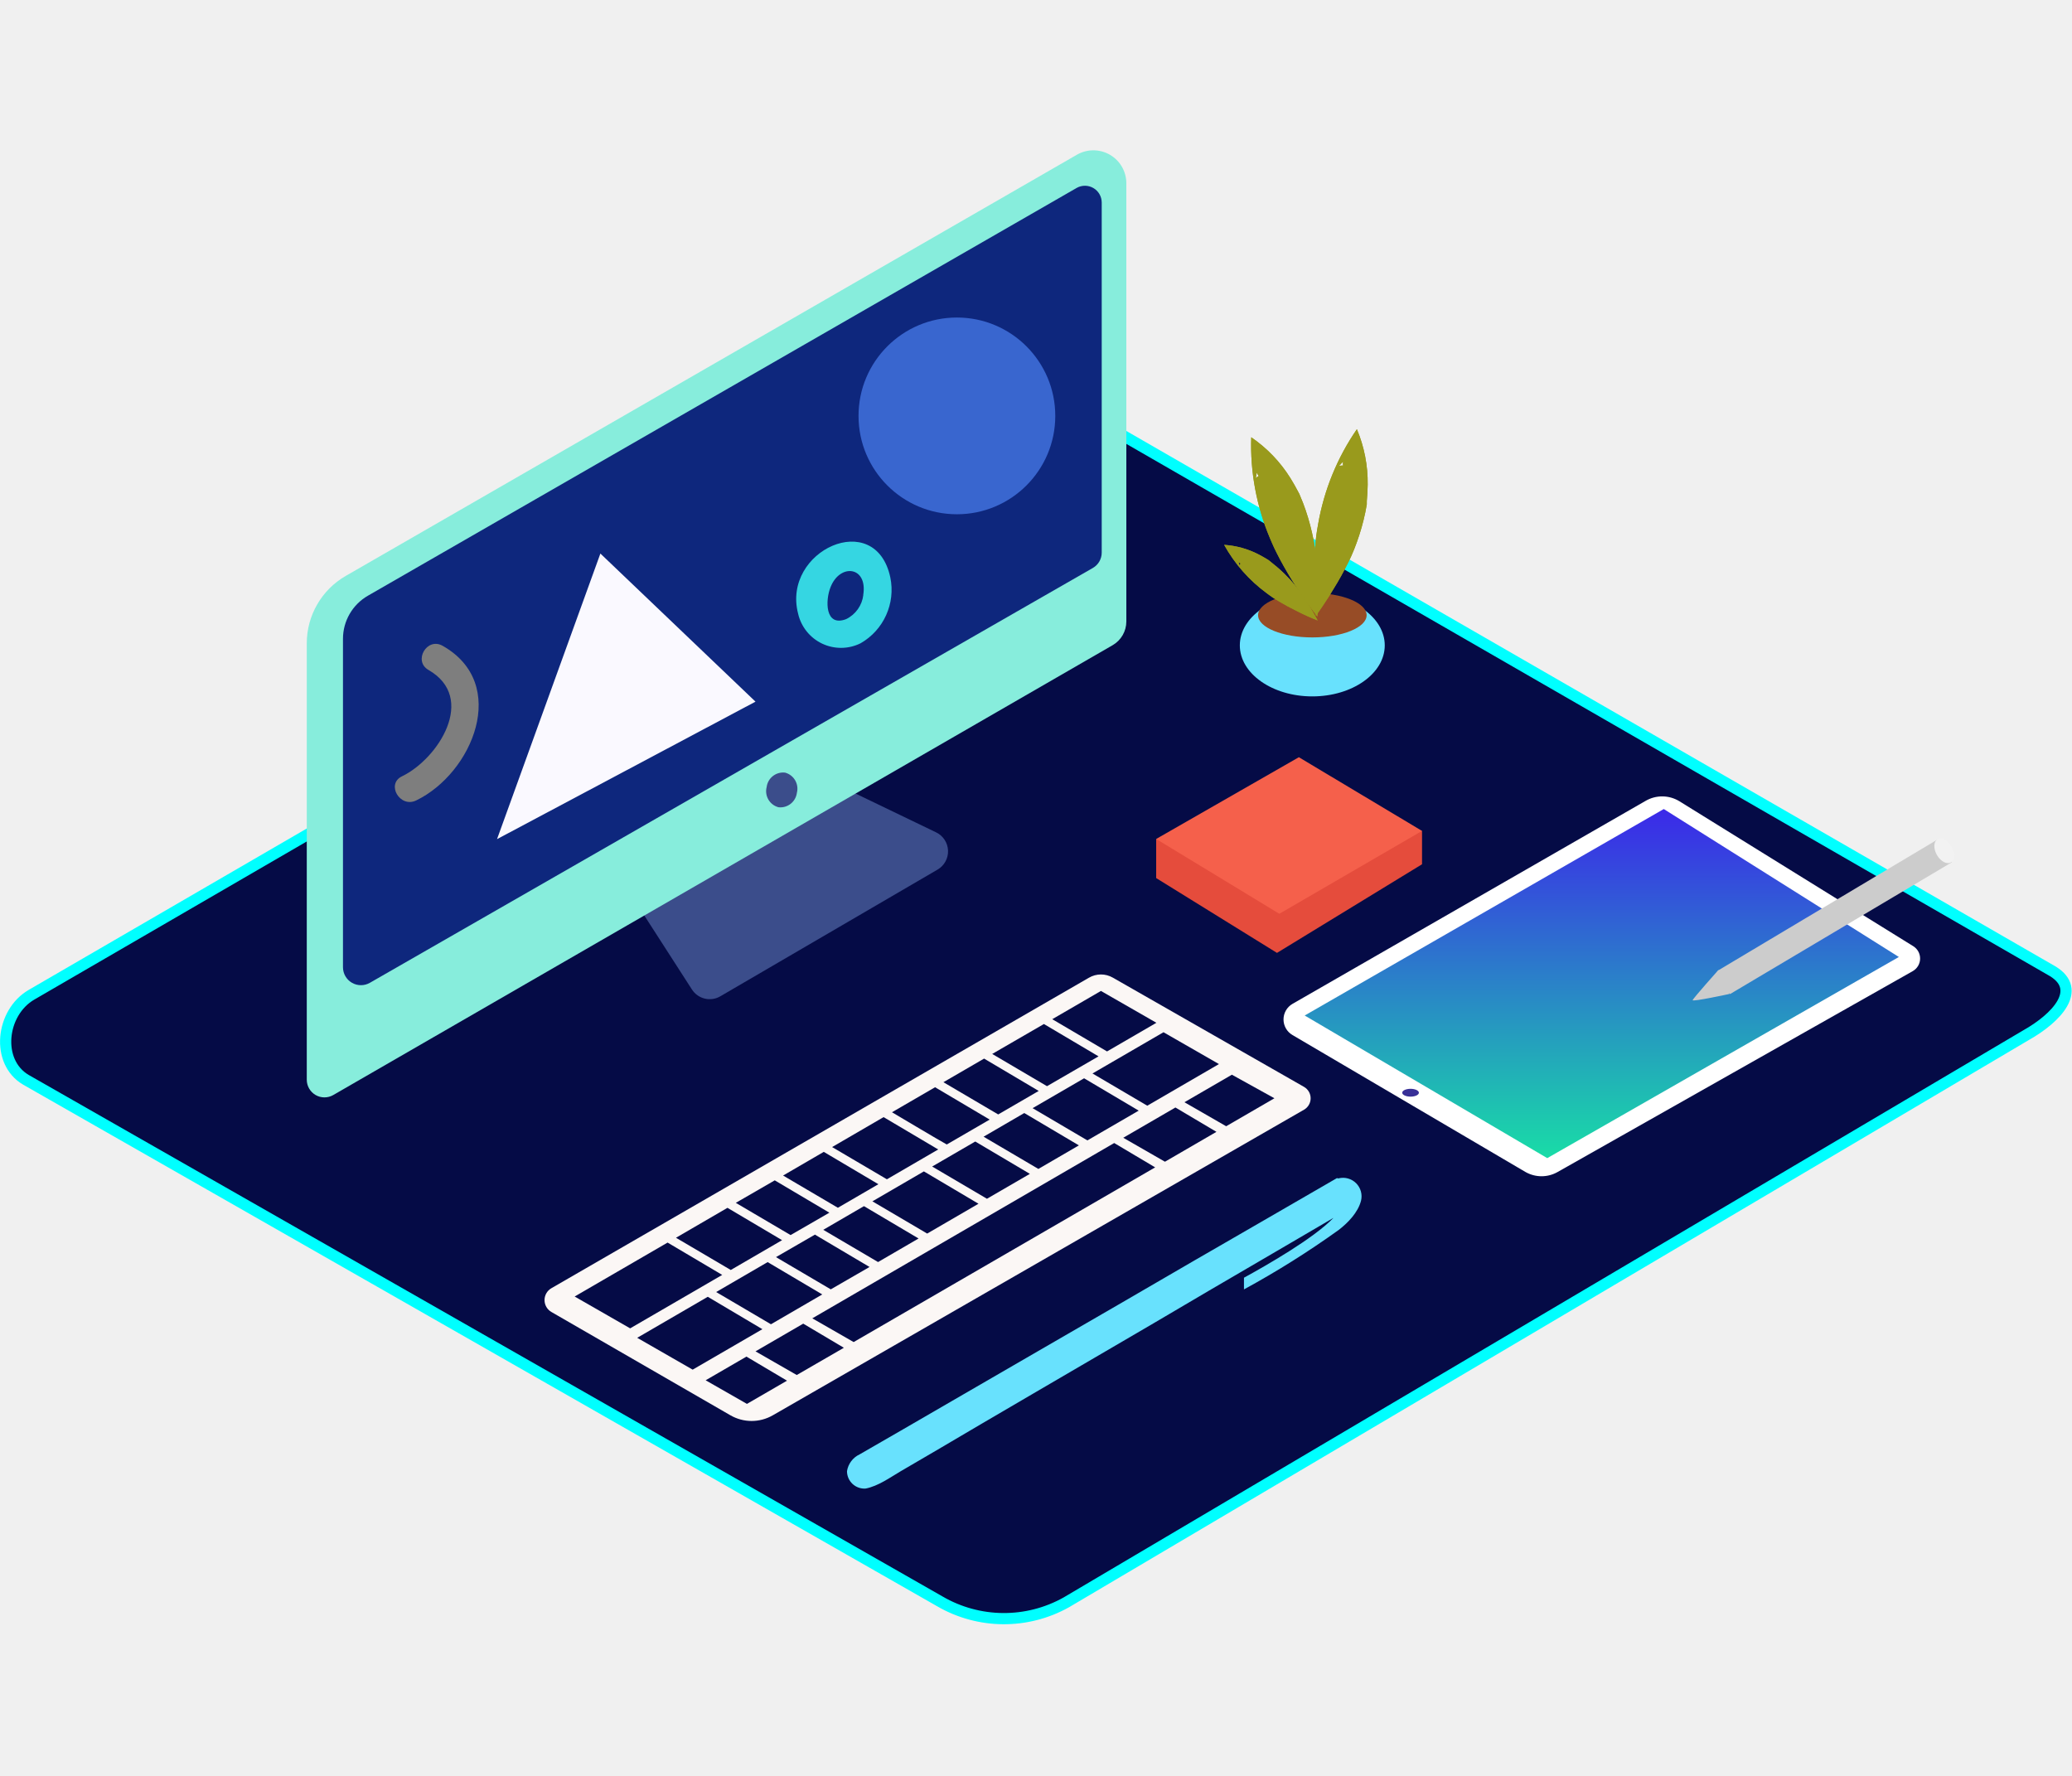
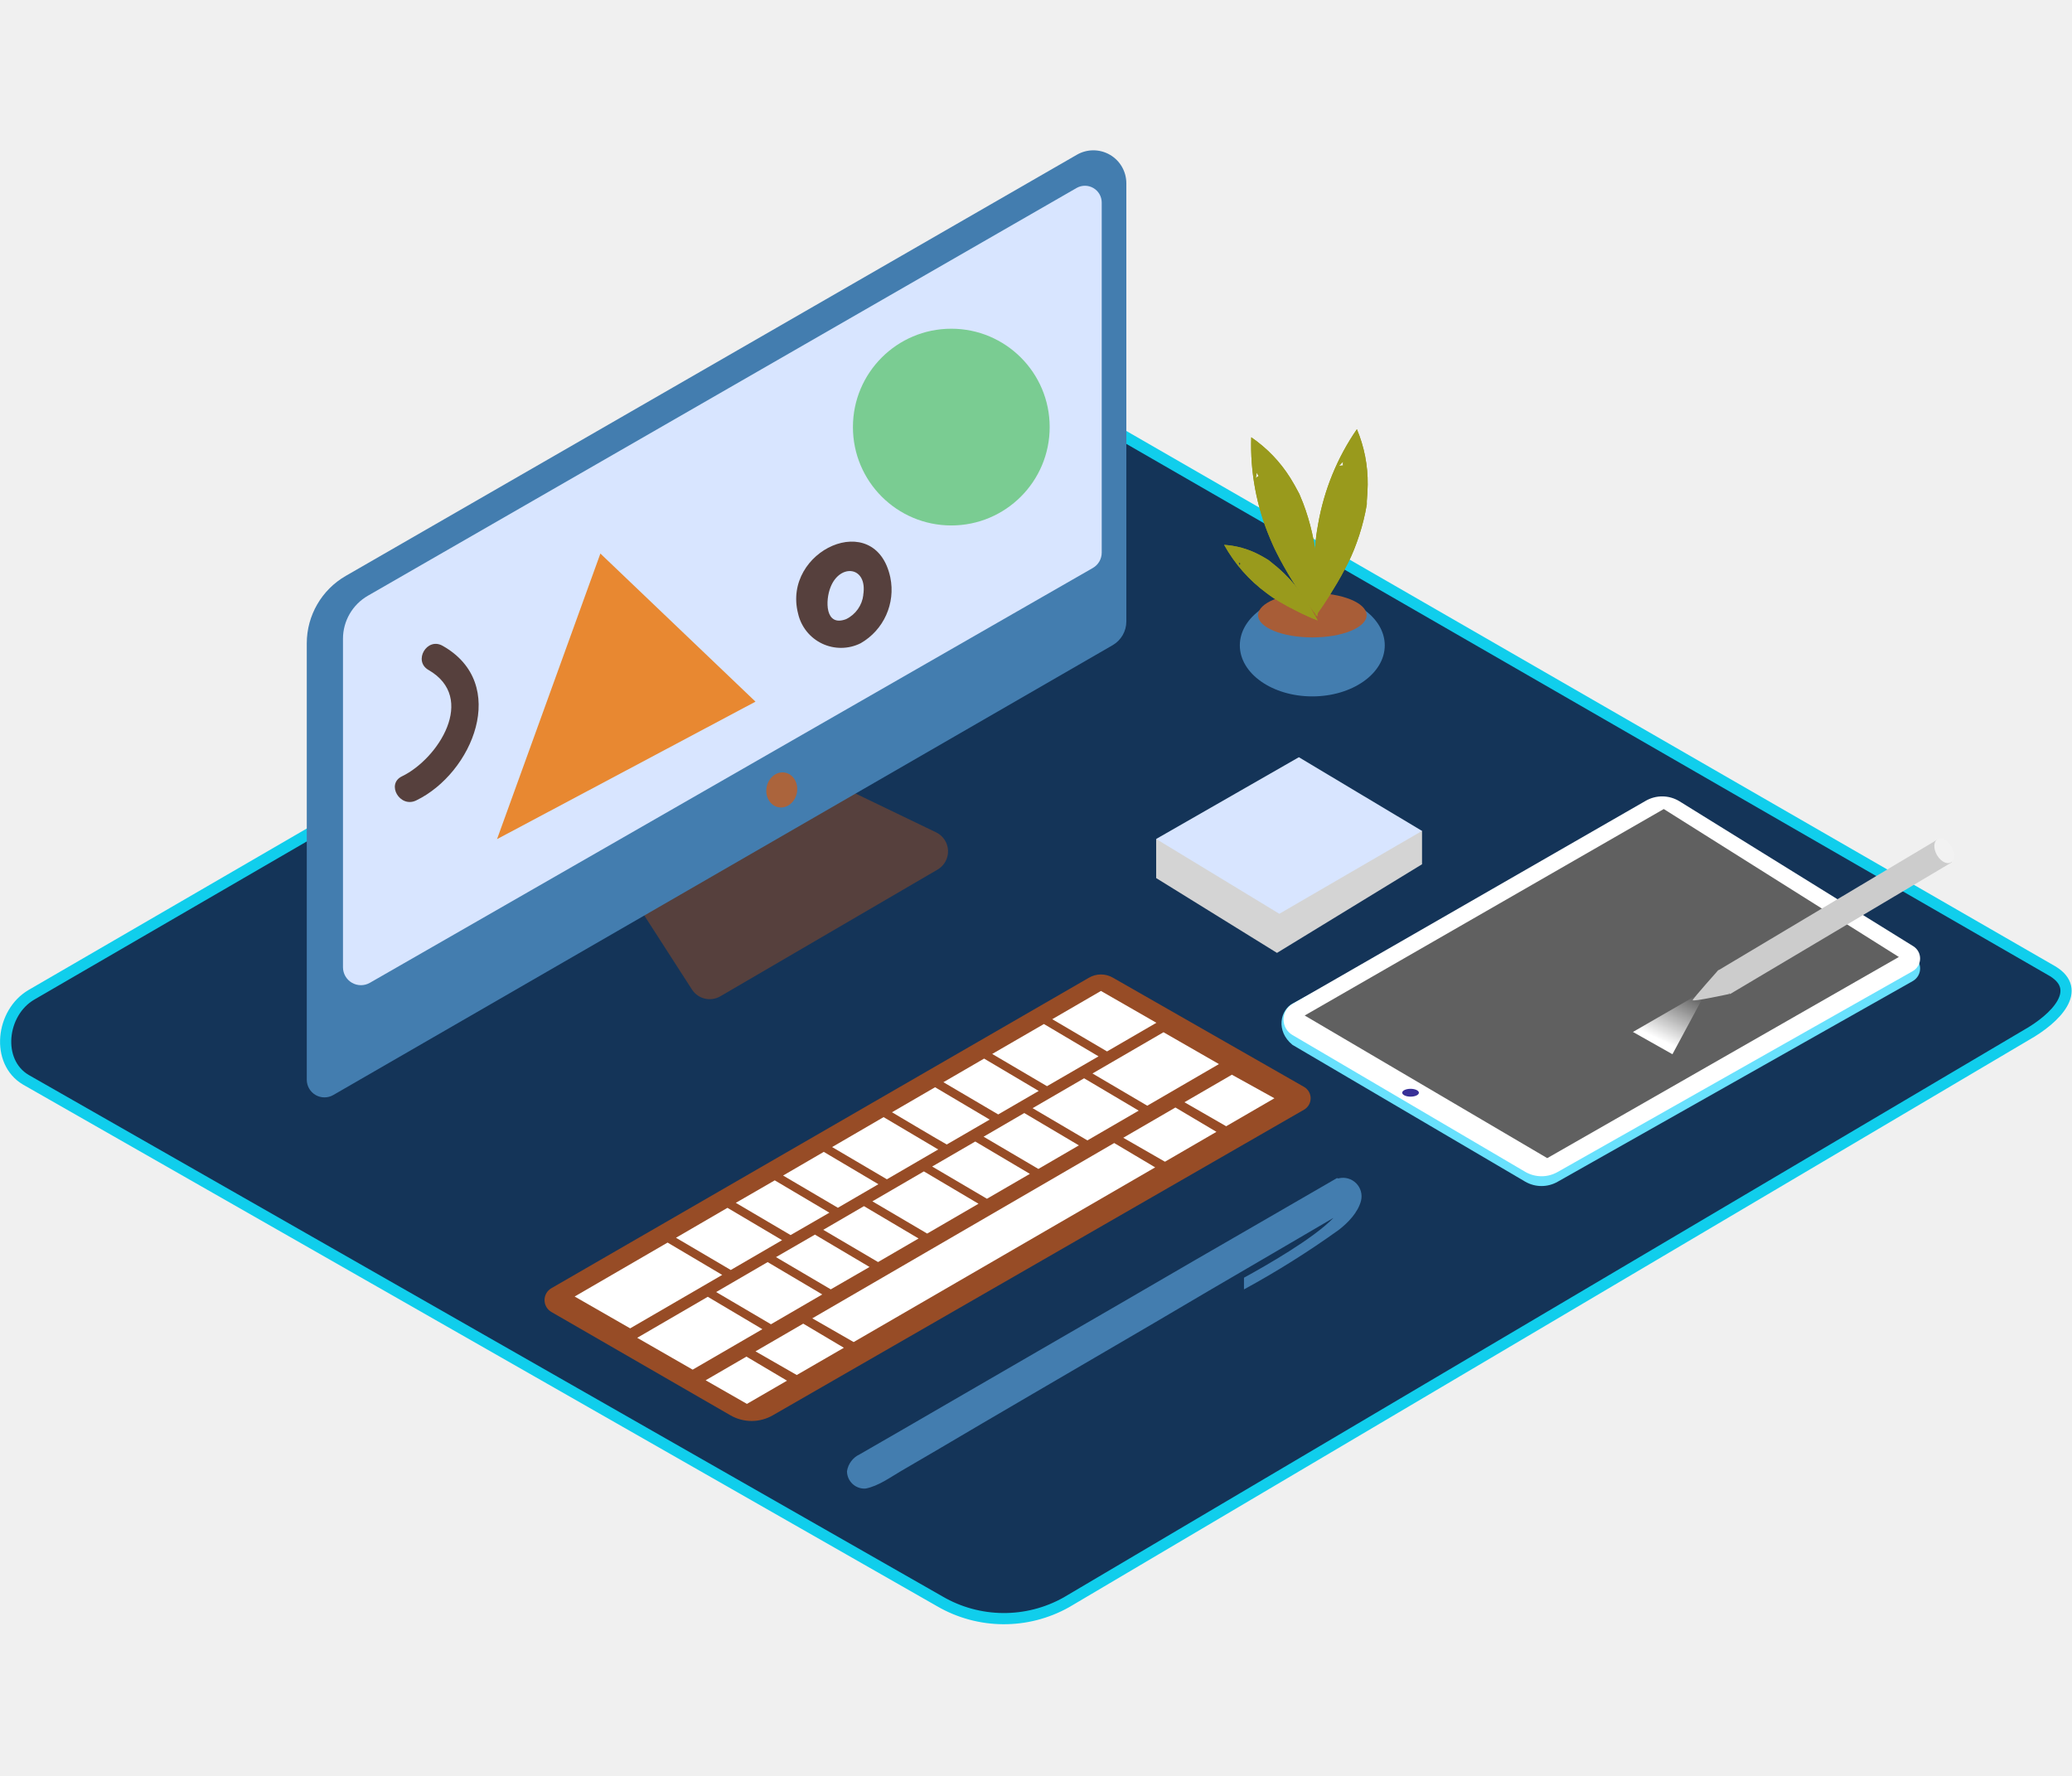
- <svg xmlns="http://www.w3.org/2000/svg" xmlns:xlink="http://www.w3.org/1999/xlink" width="700" height="600" viewBox="0 0 370.273 263.648">
+ <svg xmlns="http://www.w3.org/2000/svg" width="700" height="600" viewBox="0 0 370.273 263.648">
  <defs>
-     <linearGradient id="linear-gradient" x1="0.924" y1="-0.068" x2="0.325" y2="0.714" gradientUnits="objectBoundingBox">
-       <stop offset="0" stop-color="#1c3ee9" />
-       <stop offset="1" stop-color="#b4b5c5" />
+     <linearGradient id="linear-gradient" x1="0.838" y1="-0.151" x2="0.33" y2="0.729" gradientUnits="objectBoundingBox">
+       <stop offset="0.01" stop-color="#4d4d4d" />
+       <stop offset="1" stop-color="#fff" />
    </linearGradient>
-     <linearGradient id="linear-gradient-2" x1="0.986" y1="-0.139" x2="0.297" y2="0.74" gradientUnits="objectBoundingBox">
+     <linearGradient id="linear-gradient-2" x1="49.981" y1="0.068" x2="49.533" y2="0.823" gradientUnits="objectBoundingBox">
+       <stop offset="0" stop-color="#78b46a" />
+       <stop offset="0.03" stop-color="#7f3500" />
+       <stop offset="1" stop-color="#fff" />
+     </linearGradient>
+     <linearGradient id="linear-gradient-3" x1="0.919" y1="-0.025" x2="0.326" y2="0.709" gradientUnits="objectBoundingBox">
      <stop offset="0" stop-color="#d4a397" />
      <stop offset="1" stop-color="#fff" />
    </linearGradient>
-     <linearGradient id="linear-gradient-3" x1="0.644" y1="0.095" x2="0.4" y2="0.741" gradientUnits="objectBoundingBox">
-       <stop offset="0.01" stop-color="#4d4d4d" />
-       <stop offset="1" stop-color="#fff" />
-     </linearGradient>
-     <linearGradient id="linear-gradient-4" x1="0.5" x2="0.5" y2="1" gradientUnits="objectBoundingBox">
-       <stop offset="0" stop-color="#3b29e9" />
-       <stop offset="1" stop-color="#19dca7" />
-     </linearGradient>
-     <linearGradient id="linear-gradient-5" x1="0.838" y1="-0.151" x2="0.33" y2="0.729" xlink:href="#linear-gradient-3" />
  </defs>
  <g id="hero" transform="translate(-14.899 -21.678)">
-     <path id="Path_1" data-name="Path 1" d="M205.45,281.18l171.5-101.36c5.46-3.07,10.14-8.1,4.82-11.4L209.66,69.23c-2.58-1.6-6.5-2.65-9.13-1.12l-180,104.48c-5.46,3.17-6.44,12-1,15.2L182.85,281a22.8,22.8,0,0,0,22.6.18Z" fill="#050b46" stroke="aqua" stroke-width="2" />
-     <path id="Path_2" data-name="Path 2" d="M140.5,256l27.29-16.25" fill="url(#linear-gradient)" />
-     <path id="Path_3" data-name="Path 3" d="M120.49,185.72l29.46-16.25" fill="url(#linear-gradient-2)" />
-     <path id="Path_4" data-name="Path 4" d="M259.16,170.59l-28.79,16.62Z" fill="url(#linear-gradient-3)" />
-     <path id="Path_6" data-name="Path 6" d="M315,138l41.8,25.91a2.59,2.59,0,0,1-.09,4.46l-63.43,35.88a5.81,5.81,0,0,1-5.8,0l-41.61-24.46a3.22,3.22,0,0,1,0-5.57l63.07-36.26A5.9,5.9,0,0,1,315,138Z" fill="#fff" />
-     <path id="Path_7" data-name="Path 7" d="M312.22,139.4l42.01,26.44L291.4,201.79,248.05,176.3Z" fill="url(#linear-gradient-4)" />
-     <ellipse id="Ellipse_1" data-name="Ellipse 1" cx="1.49" cy="0.7" rx="1.49" ry="0.7" transform="translate(265.48 189.4)" fill="#383097" />
-     <path id="Path_8" data-name="Path 8" d="M319.27,173l-.94-.47Z" fill="url(#linear-gradient-5)" />
-     <path id="Path_9" data-name="Path 9" d="M362.9,145.71a.57.57,0,0,1,0-.22,6.08,6.08,0,0,0-1.82-.61l-39,23.28s-2.34,1.83,2,4.3l39.59-23.53A8.31,8.31,0,0,0,362.9,145.71Z" fill="#ccc" />
-     <path id="Path_10" data-name="Path 10" d="M322,168.15s-4.54,5.08-4.62,5.41,6.57-1.11,6.57-1.11" fill="#ccc" />
-     <ellipse id="Ellipse_2" data-name="Ellipse 2" cx="1.5" cy="2.39" rx="1.5" ry="2.39" transform="translate(359.84 145.549) rotate(-30)" fill="#f2f2f2" />
-     <path id="Path_11" data-name="Path 11" d="M165.81,135.68l16.38,7.89a3.77,3.77,0,0,1,.26,6.65l-38.83,22.65a3.77,3.77,0,0,1-5.07-1.22L129.12,157" fill="#3b4d8b" />
-     <path id="Path_12" data-name="Path 12" d="M76.68,97.74,207.34,22.47a5.89,5.89,0,0,1,8.84,5.11v78.3a4.9,4.9,0,0,1-2.45,4.24L74.46,190.51a3.16,3.16,0,0,1-4.74-2.74v-78a13.91,13.91,0,0,1,6.96-12.03Z" fill="#87eddc" />
-     <path id="Path_13" data-name="Path 13" d="M207.32,28.39,80.64,101.28a8.88,8.88,0,0,0-4.45,7.7v58.7a3.21,3.21,0,0,0,4.8,2.78l129.2-74.14a3.16,3.16,0,0,0,1.59-2.74V31a3,3,0,0,0-4.46-2.61Z" fill="#0e277d" />
-     <path id="Path_52" data-name="Path 52" d="M3.15,0A2.97,2.97,0,0,1,6.3,2.75,2.97,2.97,0,0,1,3.15,5.5,2.97,2.97,0,0,1,0,2.75,2.97,2.97,0,0,1,3.15,0Z" transform="translate(151.307 138.56) rotate(-79.1)" fill="#3b4d8b" />
-     <path id="Path_14" data-name="Path 14" d="M213.76,169.53l34.18,19.53a2.35,2.35,0,0,1,0,4.07L153,247.75a7.58,7.58,0,0,1-7.57,0l-32-18.47a2.45,2.45,0,0,1,0-4.24l96.06-55.49A4.25,4.25,0,0,1,213.76,169.53Z" fill="#fbf7f5" />
-     <path id="Path_15" data-name="Path 15" d="M162.11,200.67l9.76,5.78-7.24,4.21c-2-1.19-7.9-4.65-9.79-5.76Z" fill="#050b46" />
-     <path id="Path_16" data-name="Path 16" d="M172.8,194.46l9.76,5.78-9.17,5.33c-1.6-.93-7.51-4.42-9.79-5.76Z" fill="#050b46" />
-     <path id="Path_17" data-name="Path 17" d="M211.64,171.91l9.91,5.69-8.82,5.12c-1.4-.81-7.38-4.34-9.79-5.76Z" fill="#050b46" />
-     <path id="Path_18" data-name="Path 18" d="M190.76,184l9.76,5.78-7.24,4.2c-1.71-1-7.6-4.47-9.79-5.76Z" fill="#050b46" />
-     <path id="Path_19" data-name="Path 19" d="M201.45,177.82l9.76,5.78L202,188.93c-1.08-.62-7.22-4.24-9.79-5.76Z" fill="#050b46" />
-     <path id="Path_20" data-name="Path 20" d="M153.35,205.76l9.76,5.78-6.93,4c-2.08-1.22-7.94-4.67-9.79-5.76Z" fill="#050b46" />
-     <path id="Path_21" data-name="Path 21" d="M182,189.12l9.76,5.78-7.67,4.45c-1.8-1-7.67-4.51-9.79-5.76Z" fill="#050b46" />
-     <path id="Path_22" data-name="Path 22" d="M144.9,210.67l9.76,5.78-9.17,5.33c-1.92-1.12-7.77-4.57-9.79-5.76Z" fill="#050b46" />
-     <path id="Path_23" data-name="Path 23" d="M134.2,216.88l9.76,5.78-16.45,9.55-9.92-5.69Z" fill="#050b46" />
-     <path id="Path_24" data-name="Path 24" d="M222.82,179.29l9.91,5.69-12.81,7.44c-1.68-1-7.57-4.45-9.79-5.76Z" fill="#050b46" />
-     <path id="Path_25" data-name="Path 25" d="M197.94,193.73l9.76,5.78-7.24,4.21c-1.94-1.13-7.79-4.58-9.79-5.76Z" fill="#050b46" />
-     <path id="Path_26" data-name="Path 26" d="M180,204.16l9.76,5.78-9.17,5.33c-1.84-1.07-7.7-4.53-9.79-5.76Z" fill="#050b46" />
-     <path id="Path_27" data-name="Path 27" d="M189.18,198.82l9.76,5.78-7.67,4.45c-2-1.17-7.87-4.63-9.79-5.76Z" fill="#050b46" />
-     <path id="Path_28" data-name="Path 28" d="M169.29,210.37l9.76,5.78-7.24,4.21c-2.24-1.31-8.13-4.79-9.79-5.76Z" fill="#050b46" />
-     <path id="Path_29" data-name="Path 29" d="M160.53,215.46l9.76,5.78-6.93,4c-2.28-1.33-8.18-4.82-9.79-5.76Z" fill="#050b46" />
-     <path id="Path_30" data-name="Path 30" d="M208.63,187.52l9.76,5.78-9.17,5.32c-1.45-.84-7.42-4.36-9.79-5.76Z" fill="#050b46" />
-     <path id="Path_31" data-name="Path 31" d="M152.08,220.37l9.76,5.78-9.17,5.33c-2.12-1.24-8-4.7-9.79-5.76Z" fill="#050b46" />
-     <path id="Path_32" data-name="Path 32" d="M151.14,232.36l-12.46,7.23-9.91-5.69,12.61-7.33Z" fill="#050b46" />
-     <path id="Path_33" data-name="Path 33" d="M158.44,231.37l7.26,4.31-8.42,4.87-7.37-4.23Z" fill="#050b46" />
-     <path id="Path_34" data-name="Path 34" d="M155.54,241.56l-7.16,4.15L141,241.49l7.29-4.23Z" fill="#050b46" />
-     <path id="Path_35" data-name="Path 35" d="M235.04,186.88l7.6,4.21-8.62,5-7.46-4.29Z" fill="#050b46" />
-     <path id="Path_36" data-name="Path 36" d="M224.95,192.74l7.33,4.35-9.2,5.34-7.45-4.28Z" fill="#050b46" />
-     <path id="Path_37" data-name="Path 37" d="M214.01,199.09l7.32,4.35-53.88,31.22-7.39-4.24Z" fill="#050b46" />
-     <ellipse id="Ellipse_4" data-name="Ellipse 4" cx="12.95" cy="9.12" rx="12.95" ry="9.12" transform="translate(236.46 101.03)" fill="#68e1fd" />
-     <ellipse id="Ellipse_5" data-name="Ellipse 5" cx="9.7" cy="3.97" rx="9.7" ry="3.97" transform="translate(239.72 100.79)" fill="#974c26" />
-     <path id="Path_39" data-name="Path 39" d="M250.06,104.85c.76-1.07,1.53-2.19,2.33-3.45,1-1.61,2-3.25,2.87-4.95a32.669,32.669,0,0,0,2.09-4.68,39.122,39.122,0,0,0,1.53-5.37c.1-.48.18-1,.27-1.44v-.59c.09-1,.15-2,.16-2.94a24.75,24.75,0,0,0-1.93-9.91,42.74,42.74,0,0,0-6.92,16.93q-.1.54-.19,1.09s-.1.66-.14.93l-.1.91q-.07.69-.13,1.39c-.14,1.79-.21,3.58-.2,5.37C249.78,100.38,249.88,102.62,250.06,104.85Zm4.12-26.76q.35-.4.73-.78h0a1.61,1.61,0,0,0,0,.7,2.22,2.22,0,0,0-.72.08Z" fill="#999a1c" />
-     <path id="Path_40" data-name="Path 40" d="M250.31,105c.07-1.31.1-2.67.09-4.16,0-1.91-.09-3.81-.26-5.71a32.672,32.672,0,0,0-.77-5.07,39.12,39.12,0,0,0-1.61-5.35c-.18-.46-.36-.91-.56-1.36-.09-.21-.07-.19-.05-.16l-.2-.37c-.46-.87-.93-1.73-1.45-2.56a24.75,24.75,0,0,0-7-7.3,42.74,42.74,0,0,0,3.33,18q.21.51.43,1l.39.86.41.83q.31.62.64,1.24,1.275,2.37,2.73,4.63C247.65,101.41,248.95,103.23,250.31,105Zm-11-24.74q.08-.53.19-1h0a1.61,1.61,0,0,0,.34.61,2.22,2.22,0,0,0-.53.4Z" fill="#999a1c" />
-     <path id="Path_41" data-name="Path 41" d="M250.37,105.7c-.39-.73-.81-1.47-1.29-2.28-.62-1-1.28-2-2-3A20.549,20.549,0,0,0,245,97.94a24.612,24.612,0,0,0-2.6-2.37l-.7-.57c-.12-.08-.1-.08-.08-.07l-.23-.14c-.53-.32-1.06-.63-1.61-.91a15.57,15.57,0,0,0-6.12-1.69,26.88,26.88,0,0,0,7.6,8.63l.56.41.48.34.49.31.75.46q1.45.87,3,1.62A38.974,38.974,0,0,0,250.37,105.7Zm-13.92-9.8q-.13-.31-.24-.63h0a1,1,0,0,0,.38.22,1.4,1.4,0,0,0-.14.41Z" fill="#999a1c" />
-     <path id="Path_42" data-name="Path 42" d="M250.06,104.85c.76-1.07,1.53-2.19,2.33-3.45,1-1.61,2-3.25,2.87-4.95a32.669,32.669,0,0,0,2.09-4.68,39.122,39.122,0,0,0,1.53-5.37c.1-.48.18-1,.27-1.44v-.59c.09-1,.15-2,.16-2.94a24.75,24.75,0,0,0-1.93-9.91,42.74,42.74,0,0,0-6.92,16.93q-.1.54-.19,1.09s-.1.66-.14.93l-.1.91q-.07.69-.13,1.39c-.14,1.79-.21,3.58-.2,5.37C249.78,100.38,249.88,102.62,250.06,104.85Zm4.12-26.76q.35-.4.73-.78h0a1.61,1.61,0,0,0,0,.7,2.22,2.22,0,0,0-.72.08Z" fill="#999a1c" />
-     <path id="Path_43" data-name="Path 43" d="M250.31,105c.07-1.31.1-2.67.09-4.16,0-1.91-.09-3.81-.26-5.71a32.672,32.672,0,0,0-.77-5.07,39.12,39.12,0,0,0-1.61-5.35c-.18-.46-.36-.91-.56-1.36-.09-.21-.07-.19-.05-.16l-.2-.37c-.46-.87-.93-1.73-1.45-2.56a24.75,24.75,0,0,0-7-7.3,42.74,42.74,0,0,0,3.33,18q.21.51.43,1l.39.86.41.83q.31.62.64,1.24,1.275,2.37,2.73,4.63C247.65,101.41,248.95,103.23,250.31,105Zm-11-24.74q.08-.53.19-1h0a1.61,1.61,0,0,0,.34.61,2.22,2.22,0,0,0-.53.4Z" fill="#999a1c" />
-     <path id="Path_44" data-name="Path 44" d="M250.37,105.7c-.39-.73-.81-1.47-1.29-2.28-.62-1-1.28-2-2-3A20.549,20.549,0,0,0,245,97.94a24.612,24.612,0,0,0-2.6-2.37l-.7-.57c-.12-.08-.1-.08-.08-.07l-.23-.14c-.53-.32-1.06-.63-1.61-.91a15.57,15.57,0,0,0-6.12-1.69,26.88,26.88,0,0,0,7.6,8.63l.56.41.48.34.49.31.75.46q1.45.87,3,1.62A38.974,38.974,0,0,0,250.37,105.7Zm-13.92-9.8q-.13-.31-.24-.63h0a1,1,0,0,0,.38.22,1.4,1.4,0,0,0-.14.41Z" fill="#999a1c" />
-     <path id="Path_45" data-name="Path 45" d="M103.72,144.78l46.19-24.57L122.19,93.74Z" fill="#faf9ff" />
-     <path id="Path_53" data-name="Path 53" d="M17.58,0A17.58,17.58,0,1,1,0,17.58,17.58,17.58,0,0,1,17.58,0Z" transform="translate(168.32 51.56)" fill="#3966cf" />
-     <path id="Path_46" data-name="Path 46" d="M94,110.23c-2.8-1.6-5.32,2.72-2.52,4.32,8.69,5,1.73,15.88-4.74,19-2.9,1.39-.37,5.71,2.52,4.32C99.36,133,106,117,94,110.23Z" fill="#7e7e7e" />
-     <path id="Path_47" data-name="Path 47" d="M174,98c-2.66-12.43-19.39-4.8-16.48,6.47a7.862,7.862,0,0,0,11.18,5.3A11,11,0,0,0,174,98Zm-4.82,3.12a5.53,5.53,0,0,1-3.07,4.34c-3.82,1.46-3.73-3.39-2.79-5.71,1.68-4.3,6.68-3.75,5.84,1.41Z" fill="#35d6e2" />
-     <path id="Path_48" data-name="Path 48" d="M166.26,257.73a4,4,0,0,1,2.26-3l7.25-4.18,11.2-6.49,13.38-7.75,14.24-8.24,13.77-8,12-6.93,8.85-5.12,4.65-2.69c0,.1.16.1.26.07a3.31,3.31,0,0,1,4,4c-.54,2.1-2.33,3.95-4,5.23a160.8,160.8,0,0,1-16.92,10.62v-2.09c3.94-2.16,12.44-7,16-10.7l-1.7,1-4.68,2.74-7.05,4.12-8.8,5.14L221,231.33l-10.46,6.11-10.36,6.05-9.64,5.64L182.27,254l-6.37,3.72c-1.94,1.14-4.05,2.68-6.31,3.12a3.11,3.11,0,0,1-3.33-3.11Z" fill="#68e1fd" />
-     <path id="Path_50" data-name="Path 50" d="M221.51,144.75v6.99l21.59,13.37,25.92-15.84v-5.96" fill="#e54c3c" />
-     <path id="Path_51" data-name="Path 51" d="M269.02,143.31l-22.01-13.17-25.5,14.61,22.01,13.37Z" fill="#f5604b" />
+     <g id="Layer_2" data-name="Layer 2">
+       <path id="Path_1" data-name="Path 1" d="M205.45,281.18l171.5-101.36c5.46-3.07,10.14-8.1,4.82-11.4L209.66,69.23c-2.58-1.6-6.5-2.65-9.13-1.12l-180,104.48c-5.46,3.17-6.44,12-1,15.2L182.85,281a22.8,22.8,0,0,0,22.6.18Z" fill="#143458" stroke="#10ceec" stroke-width="2" />
+       <path id="Path_5" data-name="Path 5" d="M315,139.78l41.8,25.91a2.59,2.59,0,0,1-.09,4.46L293.27,206a5.81,5.81,0,0,1-5.8,0l-41.61-24.46c-3-2.48-2.18-6.16,0-7.36l63.07-34.48a5.9,5.9,0,0,1,6.07.08Z" fill="#68e1fd" />
+       <path id="Path_6" data-name="Path 6" d="M315,138l41.8,25.91a2.59,2.59,0,0,1-.09,4.46l-63.43,35.88a5.81,5.81,0,0,1-5.8,0l-41.61-24.46a3.22,3.22,0,0,1,0-5.57l63.07-36.26A5.9,5.9,0,0,1,315,138Z" fill="#fff" />
+       <path id="Path_7" data-name="Path 7" d="M312.22,139.4l42.01,26.44L291.4,201.79,248.05,176.3Z" fill="#606060" />
+       <ellipse id="Ellipse_1" data-name="Ellipse 1" cx="1.49" cy="0.7" rx="1.49" ry="0.7" transform="translate(265.48 189.4)" fill="#383097" />
+       <path id="Path_8" data-name="Path 8" d="M313.77,183.22s5.47-10.17,5.5-10.22l-.94-.47-11.62,6.71Z" fill="url(#linear-gradient)" />
+       <path id="Path_9" data-name="Path 9" d="M362.9,145.71a.57.57,0,0,1,0-.22,6.08,6.08,0,0,0-1.82-.61l-39,23.28s-2.34,1.83,2,4.3l39.59-23.53A8.31,8.31,0,0,0,362.9,145.71Z" fill="#ccc" />
+       <path id="Path_10" data-name="Path 10" d="M322,168.15s-4.54,5.08-4.62,5.41,6.57-1.11,6.57-1.11" fill="#ccc" />
+       <ellipse id="Ellipse_2" data-name="Ellipse 2" cx="1.5" cy="2.39" rx="1.5" ry="2.39" transform="translate(359.84 145.549) rotate(-30)" fill="#f2f2f2" />
+       <path id="Path_11" data-name="Path 11" d="M165.81,135.68l16.38,7.89a3.77,3.77,0,0,1,.26,6.65l-38.83,22.65a3.77,3.77,0,0,1-5.07-1.22L129.12,157" fill="#56403d" />
+       <path id="Path_12" data-name="Path 12" d="M76.68,97.74,207.34,22.47a5.89,5.89,0,0,1,8.84,5.11v78.3a4.9,4.9,0,0,1-2.45,4.24L74.46,190.51a3.16,3.16,0,0,1-4.74-2.74v-78a13.91,13.91,0,0,1,6.96-12.03Z" fill="#437daf" />
+       <path id="Path_13" data-name="Path 13" d="M207.32,28.39,80.64,101.28a8.88,8.88,0,0,0-4.45,7.7v58.7a3.21,3.21,0,0,0,4.8,2.78l129.2-74.14a3.16,3.16,0,0,0,1.59-2.74V31a3,3,0,0,0-4.46-2.61Z" fill="#d8e5ff" />
+       <ellipse id="Ellipse_3" data-name="Ellipse 3" cx="3.15" cy="2.75" rx="3.15" ry="2.75" transform="translate(151.307 138.56) rotate(-79.1)" fill="#ab643c" />
+       <path id="Path_14" data-name="Path 14" d="M213.76,169.53l34.18,19.53a2.35,2.35,0,0,1,0,4.07L153,247.75a7.58,7.58,0,0,1-7.57,0l-32-18.47a2.45,2.45,0,0,1,0-4.24l96.06-55.49A4.25,4.25,0,0,1,213.76,169.53Z" fill="#974c26" />
+       <path id="Path_15" data-name="Path 15" d="M162.11,200.67l9.76,5.78-7.24,4.21c-2-1.19-7.9-4.65-9.79-5.76Z" fill="#fff" />
+       <path id="Path_16" data-name="Path 16" d="M172.8,194.46l9.76,5.78-9.17,5.33c-1.6-.93-7.51-4.42-9.79-5.76Z" fill="#fff" />
+       <path id="Path_17" data-name="Path 17" d="M211.64,171.91l9.91,5.69-8.82,5.12c-1.4-.81-7.38-4.34-9.79-5.76Z" fill="#fff" />
+       <path id="Path_18" data-name="Path 18" d="M190.76,184l9.76,5.78-7.24,4.2c-1.71-1-7.6-4.47-9.79-5.76Z" fill="#fff" />
+       <path id="Path_19" data-name="Path 19" d="M201.45,177.82l9.76,5.78L202,188.93c-1.08-.62-7.22-4.24-9.79-5.76Z" fill="#fff" />
+       <path id="Path_20" data-name="Path 20" d="M153.35,205.76l9.76,5.78-6.93,4c-2.08-1.22-7.94-4.67-9.79-5.76Z" fill="#fff" />
+       <path id="Path_21" data-name="Path 21" d="M182,189.12l9.76,5.78-7.67,4.45c-1.8-1-7.67-4.51-9.79-5.76Z" fill="#fff" />
+       <path id="Path_22" data-name="Path 22" d="M144.9,210.67l9.76,5.78-9.17,5.33c-1.92-1.12-7.77-4.57-9.79-5.76Z" fill="#fff" />
+       <path id="Path_23" data-name="Path 23" d="M134.2,216.88l9.76,5.78-16.45,9.55-9.92-5.69Z" fill="#fff" />
+       <path id="Path_24" data-name="Path 24" d="M222.82,179.29l9.91,5.69-12.81,7.44c-1.68-1-7.57-4.45-9.79-5.76Z" fill="#fff" />
+       <path id="Path_25" data-name="Path 25" d="M197.94,193.73l9.76,5.78-7.24,4.21c-1.94-1.13-7.79-4.58-9.79-5.76Z" fill="#fff" />
+       <path id="Path_26" data-name="Path 26" d="M180,204.16l9.76,5.78-9.17,5.33c-1.84-1.07-7.7-4.53-9.79-5.76Z" fill="#fff" />
+       <path id="Path_27" data-name="Path 27" d="M189.18,198.82l9.76,5.78-7.67,4.45c-2-1.17-7.87-4.63-9.79-5.76Z" fill="#fff" />
+       <path id="Path_28" data-name="Path 28" d="M169.29,210.37l9.76,5.78-7.24,4.21c-2.24-1.31-8.13-4.79-9.79-5.76Z" fill="#fff" />
+       <path id="Path_29" data-name="Path 29" d="M160.53,215.46l9.76,5.78-6.93,4c-2.28-1.33-8.18-4.82-9.79-5.76Z" fill="#fff" />
+       <path id="Path_30" data-name="Path 30" d="M208.63,187.52l9.76,5.78-9.17,5.32c-1.45-.84-7.42-4.36-9.79-5.76Z" fill="#fff" />
+       <path id="Path_31" data-name="Path 31" d="M152.08,220.37l9.76,5.78-9.17,5.33c-2.12-1.24-8-4.7-9.79-5.76Z" fill="#fff" />
+       <path id="Path_32" data-name="Path 32" d="M151.14,232.36l-12.46,7.23-9.91-5.69,12.61-7.33Z" fill="#fff" />
+       <path id="Path_33" data-name="Path 33" d="M158.44,231.37l7.26,4.31-8.42,4.87-7.37-4.23Z" fill="#fff" />
+       <path id="Path_34" data-name="Path 34" d="M155.54,241.56l-7.16,4.15L141,241.49l7.29-4.23Z" fill="#fff" />
+       <path id="Path_35" data-name="Path 35" d="M235.04,186.88l7.6,4.21-8.62,5-7.46-4.29Z" fill="#fff" />
+       <path id="Path_36" data-name="Path 36" d="M224.95,192.74l7.33,4.35-9.2,5.34-7.45-4.28Z" fill="#fff" />
+       <path id="Path_37" data-name="Path 37" d="M214.01,199.09l7.32,4.35-53.88,31.22-7.39-4.24Z" fill="#fff" />
+       <path id="Path_38" data-name="Path 38" d="M239.06,127.33l16.26-8.74" fill="url(#linear-gradient-2)" />
+       <path id="Path_52" data-name="Path 52" d="M12.95,0C20.1,0,25.9,4.083,25.9,9.12s-5.8,9.12-12.95,9.12S0,14.157,0,9.12,5.8,0,12.95,0Z" transform="translate(236.46 101.03)" fill="#437daf" />
+       <path id="Path_53" data-name="Path 53" d="M9.7,0c5.357,0,9.7,1.777,9.7,3.97S15.057,7.94,9.7,7.94,0,6.163,0,3.97,4.343,0,9.7,0Z" transform="translate(239.72 100.79)" fill="#a85d37" />
+       <path id="Path_39" data-name="Path 39" d="M250.06,104.85c.76-1.07,1.53-2.19,2.33-3.45,1-1.61,2-3.25,2.87-4.95a32.669,32.669,0,0,0,2.09-4.68,39.122,39.122,0,0,0,1.53-5.37c.1-.48.18-1,.27-1.44v-.59c.09-1,.15-2,.16-2.94a24.75,24.75,0,0,0-1.93-9.91,42.74,42.74,0,0,0-6.92,16.93q-.1.54-.19,1.09s-.1.66-.14.93l-.1.91q-.07.69-.13,1.39c-.14,1.79-.21,3.58-.2,5.37C249.78,100.38,249.88,102.62,250.06,104.85Zm4.12-26.76q.35-.4.73-.78h0a1.61,1.61,0,0,0,0,.7,2.22,2.22,0,0,0-.72.08Z" fill="#999a1c" />
+       <path id="Path_40" data-name="Path 40" d="M250.31,105c.07-1.31.1-2.67.09-4.16,0-1.91-.09-3.81-.26-5.71a32.672,32.672,0,0,0-.77-5.07,39.12,39.12,0,0,0-1.61-5.35c-.18-.46-.36-.91-.56-1.36-.09-.21-.07-.19-.05-.16l-.2-.37c-.46-.87-.93-1.73-1.45-2.56a24.75,24.75,0,0,0-7-7.3,42.74,42.74,0,0,0,3.33,18q.21.51.43,1l.39.86.41.83q.31.62.64,1.24,1.275,2.37,2.73,4.63C247.65,101.41,248.95,103.23,250.31,105Zm-11-24.74q.08-.53.19-1h0a1.61,1.61,0,0,0,.34.61,2.22,2.22,0,0,0-.53.4Z" fill="#999a1c" />
+       <path id="Path_41" data-name="Path 41" d="M250.37,105.7c-.39-.73-.81-1.47-1.29-2.28-.62-1-1.28-2-2-3A20.549,20.549,0,0,0,245,97.94a24.612,24.612,0,0,0-2.6-2.37l-.7-.57c-.12-.08-.1-.08-.08-.07l-.23-.14c-.53-.32-1.06-.63-1.61-.91a15.57,15.57,0,0,0-6.12-1.69,26.88,26.88,0,0,0,7.6,8.63l.56.41.48.34.49.31.75.46q1.45.87,3,1.62A38.974,38.974,0,0,0,250.37,105.7Zm-13.92-9.8q-.13-.31-.24-.63h0a1,1,0,0,0,.38.22,1.4,1.4,0,0,0-.14.41Z" fill="#999a1c" />
+       <path id="Path_42" data-name="Path 42" d="M250.06,104.85c.76-1.07,1.53-2.19,2.33-3.45,1-1.61,2-3.25,2.87-4.95a32.669,32.669,0,0,0,2.09-4.68,39.122,39.122,0,0,0,1.53-5.37c.1-.48.18-1,.27-1.44v-.59c.09-1,.15-2,.16-2.94a24.75,24.75,0,0,0-1.93-9.91,42.74,42.74,0,0,0-6.92,16.93q-.1.54-.19,1.09s-.1.66-.14.93l-.1.91q-.07.69-.13,1.39c-.14,1.79-.21,3.58-.2,5.37C249.78,100.38,249.88,102.62,250.06,104.85Zm4.12-26.76q.35-.4.73-.78h0a1.61,1.61,0,0,0,0,.7,2.22,2.22,0,0,0-.72.08Z" fill="#999a1c" />
+       <path id="Path_43" data-name="Path 43" d="M250.31,105c.07-1.31.1-2.67.09-4.16,0-1.91-.09-3.81-.26-5.71a32.672,32.672,0,0,0-.77-5.07,39.12,39.12,0,0,0-1.61-5.35c-.18-.46-.36-.91-.56-1.36-.09-.21-.07-.19-.05-.16l-.2-.37c-.46-.87-.93-1.73-1.45-2.56a24.75,24.75,0,0,0-7-7.3,42.74,42.74,0,0,0,3.33,18q.21.51.43,1l.39.86.41.83q.31.62.64,1.24,1.275,2.37,2.73,4.63C247.65,101.41,248.95,103.23,250.31,105Zm-11-24.74q.08-.53.19-1h0a1.61,1.61,0,0,0,.34.61,2.22,2.22,0,0,0-.53.4Z" fill="#999a1c" />
+       <path id="Path_44" data-name="Path 44" d="M250.37,105.7c-.39-.73-.81-1.47-1.29-2.28-.62-1-1.28-2-2-3A20.549,20.549,0,0,0,245,97.94a24.612,24.612,0,0,0-2.6-2.37l-.7-.57c-.12-.08-.1-.08-.08-.07l-.23-.14c-.53-.32-1.06-.63-1.61-.91a15.57,15.57,0,0,0-6.12-1.69,26.88,26.88,0,0,0,7.6,8.63l.56.41.48.34.49.31.75.46q1.45.87,3,1.62A38.974,38.974,0,0,0,250.37,105.7Zm-13.92-9.8q-.13-.31-.24-.63h0a1,1,0,0,0,.38.22,1.4,1.4,0,0,0-.14.41Z" fill="#999a1c" />
+       <path id="Path_45" data-name="Path 45" d="M103.72,144.78l46.19-24.57L122.19,93.74Z" fill="#e88831" />
+       <circle id="Ellipse_6" data-name="Ellipse 6" cx="17.58" cy="17.58" r="17.58" transform="translate(167.32 53.56)" fill="#7acc92" />
+       <path id="Path_46" data-name="Path 46" d="M94,110.23c-2.8-1.6-5.32,2.72-2.52,4.32,8.69,5,1.73,15.88-4.74,19-2.9,1.39-.37,5.71,2.52,4.32C99.36,133,106,117,94,110.23Z" fill="#56403d" />
+       <path id="Path_47" data-name="Path 47" d="M174,98c-2.66-12.43-19.39-4.8-16.48,6.47a7.862,7.862,0,0,0,11.18,5.3A11,11,0,0,0,174,98Zm-4.82,3.12a5.53,5.53,0,0,1-3.07,4.34c-3.82,1.46-3.73-3.39-2.79-5.71,1.68-4.3,6.68-3.75,5.84,1.41Z" fill="#56403d" />
+       <path id="Path_48" data-name="Path 48" d="M166.26,257.73a4,4,0,0,1,2.26-3l7.25-4.18,11.2-6.49,13.38-7.75,14.24-8.24,13.77-8,12-6.93,8.85-5.12,4.65-2.69c0,.1.16.1.26.07a3.31,3.31,0,0,1,4,4c-.54,2.1-2.33,3.95-4,5.23a160.8,160.8,0,0,1-16.92,10.62v-2.09c3.94-2.16,12.44-7,16-10.7l-1.7,1-4.68,2.74-7.05,4.12-8.8,5.14L221,231.33l-10.46,6.11-10.36,6.05-9.64,5.64L182.27,254l-6.37,3.72c-1.94,1.14-4.05,2.68-6.31,3.12a3.11,3.11,0,0,1-3.33-3.11Z" fill="#437daf" />
+       <path id="Path_49" data-name="Path 49" d="M229.24,174.21l13.89-9.07" fill="url(#linear-gradient-3)" />
+       <path id="Path_50" data-name="Path 50" d="M221.51,144.75v6.99l21.59,13.37,25.92-15.84v-5.96" fill="#d4d4d4" />
+       <path id="Path_51" data-name="Path 51" d="M269.02,143.31l-22.01-13.17-25.5,14.61,22.01,13.37Z" fill="#d8e5ff" />
+     </g>
  </g>
</svg>
